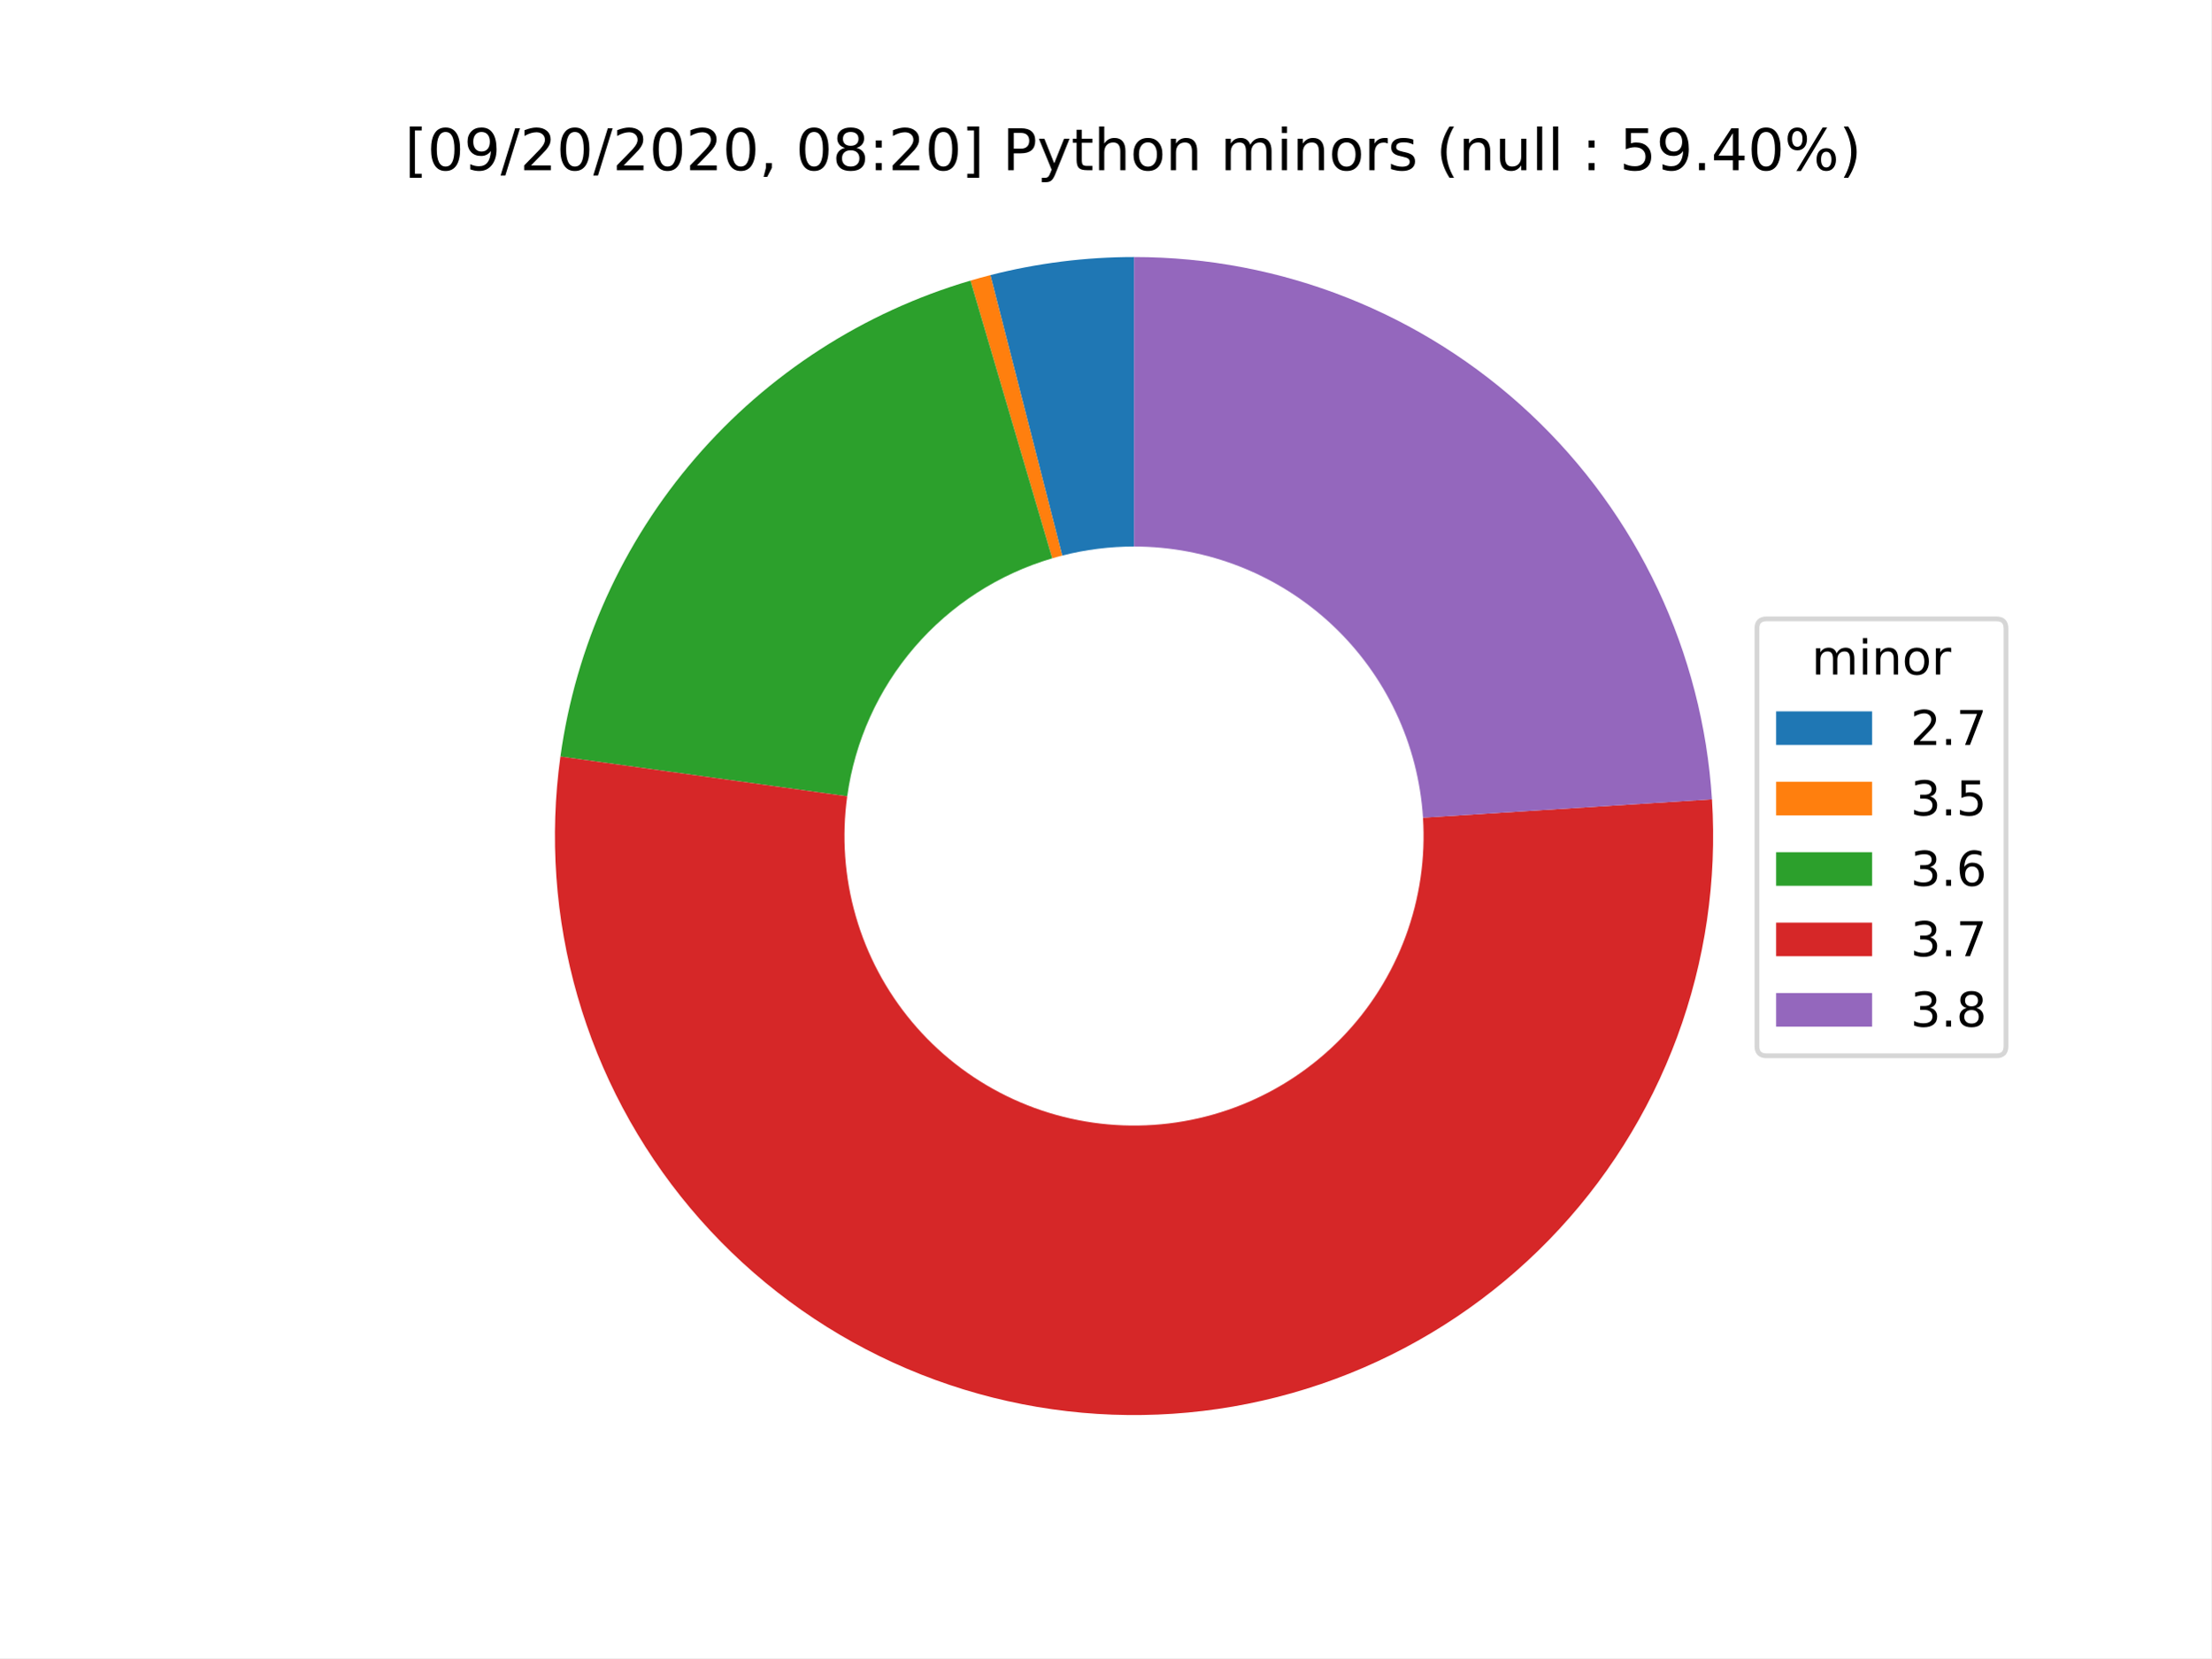
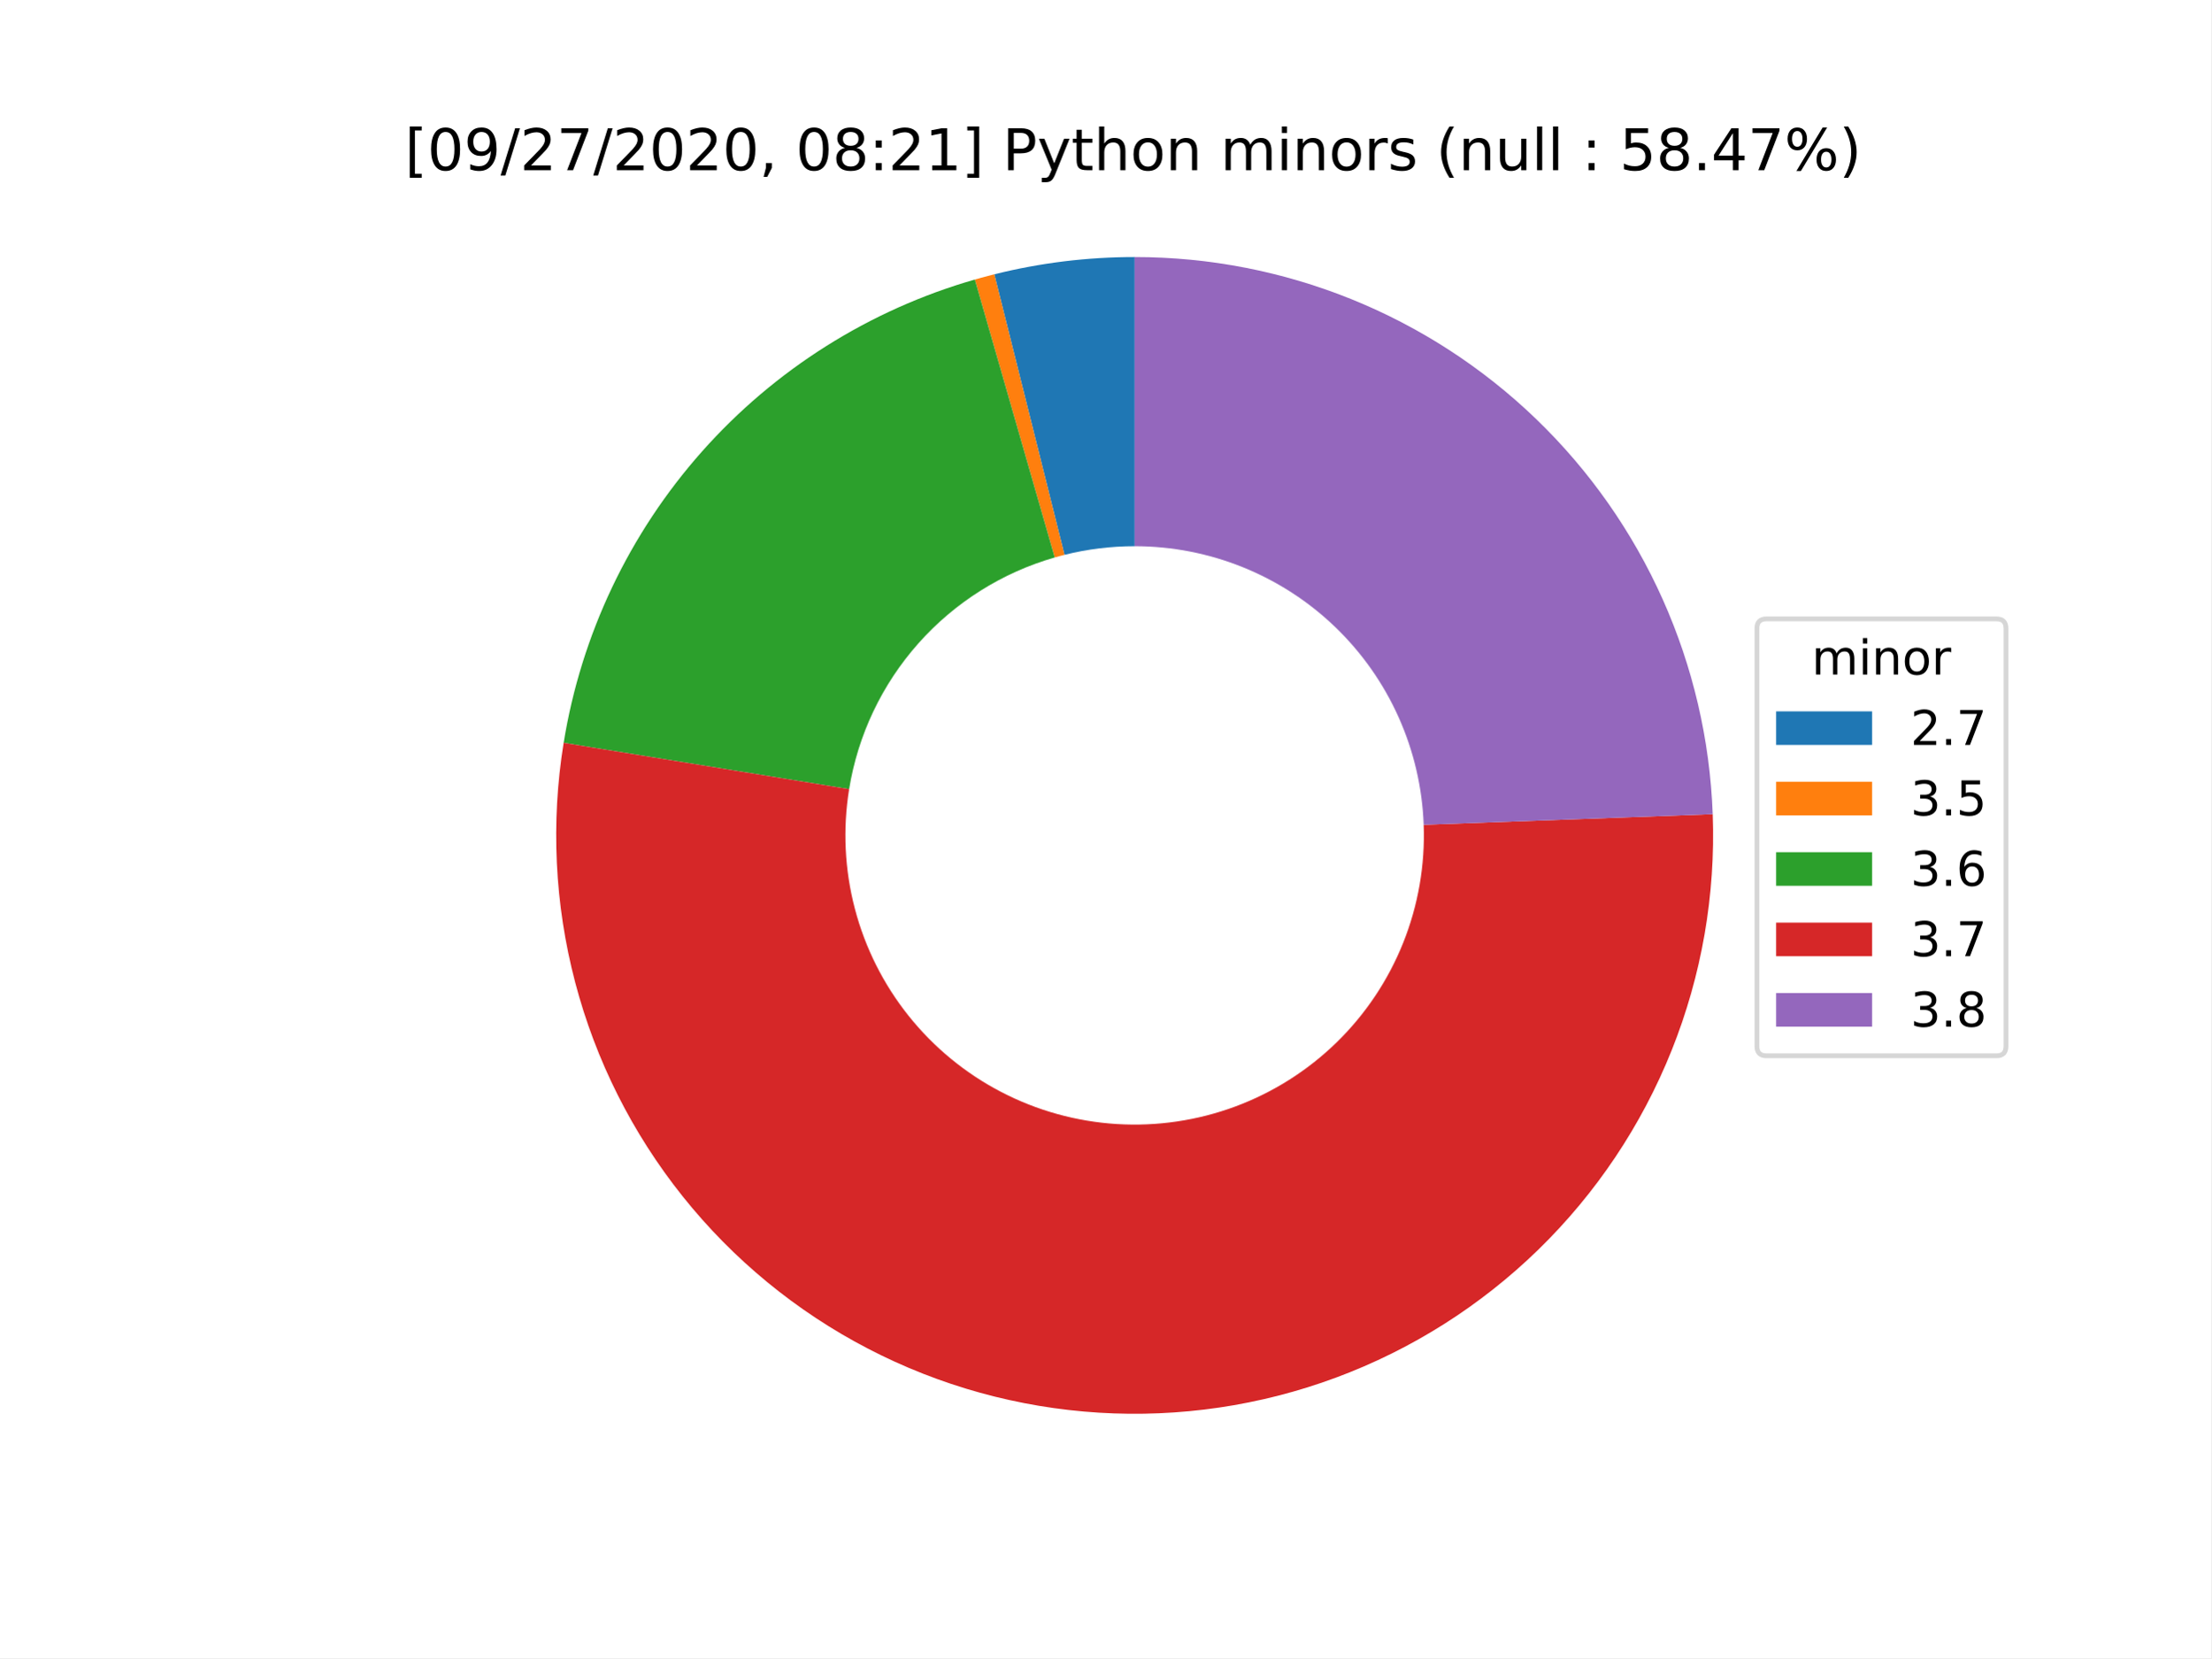
<svg xmlns="http://www.w3.org/2000/svg" xmlns:xlink="http://www.w3.org/1999/xlink" height="345.6pt" version="1.1" viewBox="0 0 460.8 345.6" width="460.8pt">
  <defs>
    <style type="text/css">*{stroke-linecap:butt;stroke-linejoin:round;}</style>
  </defs>
  <g id="figure_1">
    <g id="patch_1">
      <path d="M 0 345.6  L 460.8 345.6  L 460.8 0  L 0 0  z " style="fill:#ffffff;" />
    </g>
    <g id="axes_1">
      <g id="patch_2">
-         <path d="M 236.333 53.568  C 231.289 53.568 226.249 53.884 221.244 54.515  C 216.239 55.146 211.279 56.09 206.392 57.341  L 221.362 115.799  C 223.806 115.173 226.286 114.701 228.789 114.386  C 231.291 114.07 233.811 113.912 236.333 113.912  L 236.333 53.568  z " style="fill:#1f77b4;" />
+         <path d="M 236.462 53.568  C 231.536 53.568 226.614 53.87 221.725 54.472  C 216.836 55.074 211.988 55.976 207.21 57.171  L 221.836 115.647  C 224.225 115.049 226.649 114.598 229.094 114.297  C 231.538 113.996 233.999 113.845 236.462 113.845  L 236.462 53.568  z " style="fill:#1f77b4;" />
      </g>
      <g id="patch_3">
-         <path d="M 206.392 57.341  C 205.698 57.519 205.006 57.703 204.316 57.892  C 203.625 58.082 202.937 58.278 202.25 58.481  L 219.292 116.369  C 219.635 116.267 219.979 116.169 220.324 116.074  C 220.67 115.979 221.016 115.888 221.362 115.799  L 206.392 57.341  z " style="fill:#ff7f0e;" />
+         <path d="M 207.21 57.171  C 206.531 57.34 205.855 57.516 205.179 57.697  C 204.504 57.879 203.831 58.066 203.159 58.259  L 219.81 116.191  C 220.146 116.094 220.483 116.001 220.821 115.91  C 221.158 115.819 221.497 115.731 221.836 115.647  L 207.21 57.171  z " style="fill:#ff7f0e;" />
      </g>
      <g id="patch_4">
-         <path d="M 202.25 58.481  C 179.972 65.039 160.053 77.891 144.895 95.486  C 129.738 113.081 119.976 134.682 116.788 157.686  L 176.561 165.971  C 178.155 154.469 183.036 143.669 190.614 134.871  C 198.193 126.074 208.152 119.648 219.292 116.369  L 202.25 58.481  z " style="fill:#2ca02c;" />
+         <path d="M 203.159 58.259  C 181.191 64.574 161.465 77.008 146.293 94.104  C 131.121 111.2 121.12 132.264 117.462 154.827  L 176.962 164.474  C 178.791 153.193 183.792 142.661 191.378 134.113  C 198.963 125.565 208.826 119.348 219.81 116.191  L 203.159 58.259  z " style="fill:#2ca02c;" />
      </g>
      <g id="patch_5">
-         <path d="M 116.788 157.686  C 114.471 174.397 115.685 191.409 120.349 207.622  C 125.013 223.835 133.025 238.892 143.867 251.817  C 154.709 264.743 168.142 275.253 183.296 282.667  C 198.451 290.08 214.993 294.235 231.852 294.862  C 248.711 295.488 265.515 292.573 281.178 286.304  C 296.841 280.035 311.017 270.551 322.788 258.466  C 334.559 246.381 343.667 231.96 349.522 216.138  C 355.376 200.316 357.849 183.44 356.779 166.604  L 296.556 170.43  C 297.091 178.848 295.855 187.286 292.927 195.197  C 290 203.108 285.446 210.319 279.561 216.361  C 273.675 222.404 266.587 227.146 258.756 230.28  C 250.924 233.414 242.522 234.872 234.092 234.559  C 225.663 234.246 217.392 232.168 209.815 228.462  C 202.238 224.755 195.521 219.5 190.1 213.037  C 184.679 206.574 180.673 199.046 178.341 190.939  C 176.009 182.833 175.402 174.327 176.561 165.971  L 116.788 157.686  z " style="fill:#d62728;" />
+         <path d="M 117.462 154.827  C 114.768 171.443 115.583 188.44 119.856 204.722  C 124.128 221.003 131.764 236.211 142.27 249.363  C 152.776 262.515 165.92 273.322 180.856 281.086  C 195.791 288.85 212.188 293.401 228.989 294.445  C 245.789 295.488 262.623 293.001 278.405 287.145  C 294.186 281.288 308.567 272.191 320.62 260.44  C 332.672 248.689 342.131 234.543 348.385 218.915  C 354.64 203.288 357.552 186.522 356.935 169.7  L 296.698 171.911  C 297.007 180.322 295.551 188.705 292.424 196.519  C 289.296 204.333 284.567 211.406 278.541 217.281  C 272.514 223.157 265.324 227.705 257.433 230.633  C 249.543 233.562 241.126 234.805 232.725 234.283  C 224.325 233.762 216.126 231.486 208.659 227.604  C 201.191 223.722 194.619 218.319 189.366 211.743  C 184.113 205.167 180.295 197.563 178.159 189.422  C 176.023 181.281 175.615 172.782 176.962 164.474  L 117.462 154.827  z " style="fill:#d62728;" />
      </g>
      <g id="patch_6">
-         <path d="M 356.779 166.604  C 354.834 135.992 341.29 107.244 318.923 86.253  C 296.556 65.262 267.007 53.568 236.333 53.568  L 236.333 113.912  C 251.67 113.912 266.445 119.759 277.628 130.255  C 288.811 140.75 295.584 155.124 296.556 170.43  L 356.779 166.604  z " style="fill:#9467bd;" />
+         <path d="M 356.935 169.7  C 355.791 138.525 342.589 108.979 320.129 87.328  C 297.668 65.677 267.658 53.568 236.462 53.568  L 236.462 113.845  C 252.06 113.845 267.065 119.9 278.295 130.725  C 289.525 141.551 296.126 156.323 296.698 171.911  L 356.935 169.7  z " style="fill:#9467bd;" />
      </g>
      <g id="matplotlib.axis_1" />
      <g id="matplotlib.axis_2" />
      <g id="text_1">
        <g transform="translate(84.36187 35.472)scale(0.12 -0.12)">
          <defs>
            <path d="M 8.594 75.984  L 29.297 75.984  L 29.297 69  L 17.578 69  L 17.578 -6.203  L 29.297 -6.203  L 29.297 -13.188  L 8.594 -13.188  z " id="DejaVuSans-91" />
            <path d="M 31.781 66.406  Q 24.172 66.406 20.328 58.906  Q 16.5 51.422 16.5 36.375  Q 16.5 21.391 20.328 13.891  Q 24.172 6.391 31.781 6.391  Q 39.453 6.391 43.281 13.891  Q 47.125 21.391 47.125 36.375  Q 47.125 51.422 43.281 58.906  Q 39.453 66.406 31.781 66.406  z M 31.781 74.219  Q 44.047 74.219 50.516 64.516  Q 56.984 54.828 56.984 36.375  Q 56.984 17.969 50.516 8.266  Q 44.047 -1.422 31.781 -1.422  Q 19.531 -1.422 13.062 8.266  Q 6.594 17.969 6.594 36.375  Q 6.594 54.828 13.062 64.516  Q 19.531 74.219 31.781 74.219  z " id="DejaVuSans-48" />
            <path d="M 10.984 1.516  L 10.984 10.5  Q 14.703 8.734 18.5 7.812  Q 22.312 6.891 25.984 6.891  Q 35.75 6.891 40.891 13.453  Q 46.047 20.016 46.781 33.406  Q 43.953 29.203 39.594 26.953  Q 35.25 24.703 29.984 24.703  Q 19.047 24.703 12.672 31.312  Q 6.297 37.938 6.297 49.422  Q 6.297 60.641 12.938 67.422  Q 19.578 74.219 30.609 74.219  Q 43.266 74.219 49.922 64.516  Q 56.594 54.828 56.594 36.375  Q 56.594 19.141 48.406 8.859  Q 40.234 -1.422 26.422 -1.422  Q 22.703 -1.422 18.891 -0.688  Q 15.094 0.047 10.984 1.516  z M 30.609 32.422  Q 37.25 32.422 41.125 36.953  Q 45.016 41.5 45.016 49.422  Q 45.016 57.281 41.125 61.844  Q 37.25 66.406 30.609 66.406  Q 23.969 66.406 20.094 61.844  Q 16.219 57.281 16.219 49.422  Q 16.219 41.5 20.094 36.953  Q 23.969 32.422 30.609 32.422  z " id="DejaVuSans-57" />
            <path d="M 25.391 72.906  L 33.688 72.906  L 8.297 -9.281  L 0 -9.281  z " id="DejaVuSans-47" />
            <path d="M 19.188 8.297  L 53.609 8.297  L 53.609 0  L 7.328 0  L 7.328 8.297  Q 12.938 14.109 22.625 23.891  Q 32.328 33.688 34.812 36.531  Q 39.547 41.844 41.422 45.531  Q 43.312 49.219 43.312 52.781  Q 43.312 58.594 39.234 62.25  Q 35.156 65.922 28.609 65.922  Q 23.969 65.922 18.812 64.312  Q 13.672 62.703 7.812 59.422  L 7.812 69.391  Q 13.766 71.781 18.938 73  Q 24.125 74.219 28.422 74.219  Q 39.75 74.219 46.484 68.547  Q 53.219 62.891 53.219 53.422  Q 53.219 48.922 51.531 44.891  Q 49.859 40.875 45.406 35.406  Q 44.188 33.984 37.641 27.219  Q 31.109 20.453 19.188 8.297  z " id="DejaVuSans-50" />
+             <path d="M 8.203 72.906  L 55.078 72.906  L 55.078 68.703  L 28.609 0  L 18.312 0  L 43.219 64.594  L 8.203 64.594  z " id="DejaVuSans-55" />
            <path d="M 11.719 12.406  L 22.016 12.406  L 22.016 4  L 14.016 -11.625  L 7.719 -11.625  L 11.719 4  z " id="DejaVuSans-44" />
            <path id="DejaVuSans-32" />
            <path d="M 31.781 34.625  Q 24.75 34.625 20.719 30.859  Q 16.703 27.094 16.703 20.516  Q 16.703 13.922 20.719 10.156  Q 24.75 6.391 31.781 6.391  Q 38.812 6.391 42.859 10.172  Q 46.922 13.969 46.922 20.516  Q 46.922 27.094 42.891 30.859  Q 38.875 34.625 31.781 34.625  z M 21.922 38.812  Q 15.578 40.375 12.031 44.719  Q 8.5 49.078 8.5 55.328  Q 8.5 64.062 14.719 69.141  Q 20.953 74.219 31.781 74.219  Q 42.672 74.219 48.875 69.141  Q 55.078 64.062 55.078 55.328  Q 55.078 49.078 51.531 44.719  Q 48 40.375 41.703 38.812  Q 48.828 37.156 52.797 32.312  Q 56.781 27.484 56.781 20.516  Q 56.781 9.906 50.312 4.234  Q 43.844 -1.422 31.781 -1.422  Q 19.734 -1.422 13.25 4.234  Q 6.781 9.906 6.781 20.516  Q 6.781 27.484 10.781 32.312  Q 14.797 37.156 21.922 38.812  z M 18.312 54.391  Q 18.312 48.734 21.844 45.562  Q 25.391 42.391 31.781 42.391  Q 38.141 42.391 41.719 45.562  Q 45.312 48.734 45.312 54.391  Q 45.312 60.062 41.719 63.234  Q 38.141 66.406 31.781 66.406  Q 25.391 66.406 21.844 63.234  Q 18.312 60.062 18.312 54.391  z " id="DejaVuSans-56" />
            <path d="M 11.719 12.406  L 22.016 12.406  L 22.016 0  L 11.719 0  z M 11.719 51.703  L 22.016 51.703  L 22.016 39.312  L 11.719 39.312  z " id="DejaVuSans-58" />
+             <path d="M 12.406 8.297  L 28.516 8.297  L 28.516 63.922  L 10.984 60.406  L 10.984 69.391  L 28.422 72.906  L 38.281 72.906  L 38.281 8.297  L 54.391 8.297  L 54.391 0  L 12.406 0  z " id="DejaVuSans-49" />
            <path d="M 30.422 75.984  L 30.422 -13.188  L 9.719 -13.188  L 9.719 -6.203  L 21.391 -6.203  L 21.391 69  L 9.719 69  L 9.719 75.984  z " id="DejaVuSans-93" />
            <path d="M 19.672 64.797  L 19.672 37.406  L 32.078 37.406  Q 38.969 37.406 42.719 40.969  Q 46.484 44.531 46.484 51.125  Q 46.484 57.672 42.719 61.234  Q 38.969 64.797 32.078 64.797  z M 9.812 72.906  L 32.078 72.906  Q 44.344 72.906 50.609 67.359  Q 56.891 61.812 56.891 51.125  Q 56.891 40.328 50.609 34.812  Q 44.344 29.297 32.078 29.297  L 19.672 29.297  L 19.672 0  L 9.812 0  z " id="DejaVuSans-80" />
            <path d="M 32.172 -5.078  Q 28.375 -14.844 24.75 -17.812  Q 21.141 -20.797 15.094 -20.797  L 7.906 -20.797  L 7.906 -13.281  L 13.188 -13.281  Q 16.891 -13.281 18.938 -11.516  Q 21 -9.766 23.484 -3.219  L 25.094 0.875  L 2.984 54.688  L 12.5 54.688  L 29.594 11.922  L 46.688 54.688  L 56.203 54.688  z " id="DejaVuSans-121" />
            <path d="M 18.312 70.219  L 18.312 54.688  L 36.812 54.688  L 36.812 47.703  L 18.312 47.703  L 18.312 18.016  Q 18.312 11.328 20.141 9.422  Q 21.969 7.516 27.594 7.516  L 36.812 7.516  L 36.812 0  L 27.594 0  Q 17.188 0 13.234 3.875  Q 9.281 7.766 9.281 18.016  L 9.281 47.703  L 2.688 47.703  L 2.688 54.688  L 9.281 54.688  L 9.281 70.219  z " id="DejaVuSans-116" />
            <path d="M 54.891 33.016  L 54.891 0  L 45.906 0  L 45.906 32.719  Q 45.906 40.484 42.875 44.328  Q 39.844 48.188 33.797 48.188  Q 26.516 48.188 22.312 43.547  Q 18.109 38.922 18.109 30.906  L 18.109 0  L 9.078 0  L 9.078 75.984  L 18.109 75.984  L 18.109 46.188  Q 21.344 51.125 25.703 53.562  Q 30.078 56 35.797 56  Q 45.219 56 50.047 50.172  Q 54.891 44.344 54.891 33.016  z " id="DejaVuSans-104" />
            <path d="M 30.609 48.391  Q 23.391 48.391 19.188 42.75  Q 14.984 37.109 14.984 27.297  Q 14.984 17.484 19.156 11.844  Q 23.344 6.203 30.609 6.203  Q 37.797 6.203 41.984 11.859  Q 46.188 17.531 46.188 27.297  Q 46.188 37.016 41.984 42.703  Q 37.797 48.391 30.609 48.391  z M 30.609 56  Q 42.328 56 49.016 48.375  Q 55.719 40.766 55.719 27.297  Q 55.719 13.875 49.016 6.219  Q 42.328 -1.422 30.609 -1.422  Q 18.844 -1.422 12.172 6.219  Q 5.516 13.875 5.516 27.297  Q 5.516 40.766 12.172 48.375  Q 18.844 56 30.609 56  z " id="DejaVuSans-111" />
            <path d="M 54.891 33.016  L 54.891 0  L 45.906 0  L 45.906 32.719  Q 45.906 40.484 42.875 44.328  Q 39.844 48.188 33.797 48.188  Q 26.516 48.188 22.312 43.547  Q 18.109 38.922 18.109 30.906  L 18.109 0  L 9.078 0  L 9.078 54.688  L 18.109 54.688  L 18.109 46.188  Q 21.344 51.125 25.703 53.562  Q 30.078 56 35.797 56  Q 45.219 56 50.047 50.172  Q 54.891 44.344 54.891 33.016  z " id="DejaVuSans-110" />
            <path d="M 52 44.188  Q 55.375 50.25 60.062 53.125  Q 64.75 56 71.094 56  Q 79.641 56 84.281 50.016  Q 88.922 44.047 88.922 33.016  L 88.922 0  L 79.891 0  L 79.891 32.719  Q 79.891 40.578 77.094 44.375  Q 74.312 48.188 68.609 48.188  Q 61.625 48.188 57.562 43.547  Q 53.516 38.922 53.516 30.906  L 53.516 0  L 44.484 0  L 44.484 32.719  Q 44.484 40.625 41.703 44.406  Q 38.922 48.188 33.109 48.188  Q 26.219 48.188 22.156 43.531  Q 18.109 38.875 18.109 30.906  L 18.109 0  L 9.078 0  L 9.078 54.688  L 18.109 54.688  L 18.109 46.188  Q 21.188 51.219 25.484 53.609  Q 29.781 56 35.688 56  Q 41.656 56 45.828 52.969  Q 50 49.953 52 44.188  z " id="DejaVuSans-109" />
            <path d="M 9.422 54.688  L 18.406 54.688  L 18.406 0  L 9.422 0  z M 9.422 75.984  L 18.406 75.984  L 18.406 64.594  L 9.422 64.594  z " id="DejaVuSans-105" />
            <path d="M 41.109 46.297  Q 39.594 47.172 37.812 47.578  Q 36.031 48 33.891 48  Q 26.266 48 22.188 43.047  Q 18.109 38.094 18.109 28.812  L 18.109 0  L 9.078 0  L 9.078 54.688  L 18.109 54.688  L 18.109 46.188  Q 20.953 51.172 25.484 53.578  Q 30.031 56 36.531 56  Q 37.453 56 38.578 55.875  Q 39.703 55.766 41.062 55.516  z " id="DejaVuSans-114" />
            <path d="M 44.281 53.078  L 44.281 44.578  Q 40.484 46.531 36.375 47.5  Q 32.281 48.484 27.875 48.484  Q 21.188 48.484 17.844 46.438  Q 14.5 44.391 14.5 40.281  Q 14.5 37.156 16.891 35.375  Q 19.281 33.594 26.516 31.984  L 29.594 31.297  Q 39.156 29.25 43.188 25.516  Q 47.219 21.781 47.219 15.094  Q 47.219 7.469 41.188 3.016  Q 35.156 -1.422 24.609 -1.422  Q 20.219 -1.422 15.453 -0.562  Q 10.688 0.297 5.422 2  L 5.422 11.281  Q 10.406 8.688 15.234 7.391  Q 20.062 6.109 24.812 6.109  Q 31.156 6.109 34.562 8.281  Q 37.984 10.453 37.984 14.406  Q 37.984 18.062 35.516 20.016  Q 33.062 21.969 24.703 23.781  L 21.578 24.516  Q 13.234 26.266 9.516 29.906  Q 5.812 33.547 5.812 39.891  Q 5.812 47.609 11.281 51.797  Q 16.75 56 26.812 56  Q 31.781 56 36.172 55.266  Q 40.578 54.547 44.281 53.078  z " id="DejaVuSans-115" />
            <path d="M 31 75.875  Q 24.469 64.656 21.281 53.656  Q 18.109 42.672 18.109 31.391  Q 18.109 20.125 21.312 9.062  Q 24.516 -2 31 -13.188  L 23.188 -13.188  Q 15.875 -1.703 12.234 9.375  Q 8.594 20.453 8.594 31.391  Q 8.594 42.281 12.203 53.312  Q 15.828 64.359 23.188 75.875  z " id="DejaVuSans-40" />
            <path d="M 8.5 21.578  L 8.5 54.688  L 17.484 54.688  L 17.484 21.922  Q 17.484 14.156 20.5 10.266  Q 23.531 6.391 29.594 6.391  Q 36.859 6.391 41.078 11.031  Q 45.312 15.672 45.312 23.688  L 45.312 54.688  L 54.297 54.688  L 54.297 0  L 45.312 0  L 45.312 8.406  Q 42.047 3.422 37.719 1  Q 33.406 -1.422 27.688 -1.422  Q 18.266 -1.422 13.375 4.438  Q 8.5 10.297 8.5 21.578  z M 31.109 56  z " id="DejaVuSans-117" />
            <path d="M 9.422 75.984  L 18.406 75.984  L 18.406 0  L 9.422 0  z " id="DejaVuSans-108" />
            <path d="M 10.797 72.906  L 49.516 72.906  L 49.516 64.594  L 19.828 64.594  L 19.828 46.734  Q 21.969 47.469 24.109 47.828  Q 26.266 48.188 28.422 48.188  Q 40.625 48.188 47.75 41.5  Q 54.891 34.812 54.891 23.391  Q 54.891 11.625 47.562 5.094  Q 40.234 -1.422 26.906 -1.422  Q 22.312 -1.422 17.547 -0.641  Q 12.797 0.141 7.719 1.703  L 7.719 11.625  Q 12.109 9.234 16.797 8.062  Q 21.484 6.891 26.703 6.891  Q 35.156 6.891 40.078 11.328  Q 45.016 15.766 45.016 23.391  Q 45.016 31 40.078 35.438  Q 35.156 39.891 26.703 39.891  Q 22.75 39.891 18.812 39.016  Q 14.891 38.141 10.797 36.281  z " id="DejaVuSans-53" />
            <path d="M 10.688 12.406  L 21 12.406  L 21 0  L 10.688 0  z " id="DejaVuSans-46" />
            <path d="M 37.797 64.312  L 12.891 25.391  L 37.797 25.391  z M 35.203 72.906  L 47.609 72.906  L 47.609 25.391  L 58.016 25.391  L 58.016 17.188  L 47.609 17.188  L 47.609 0  L 37.797 0  L 37.797 17.188  L 4.891 17.188  L 4.891 26.703  z " id="DejaVuSans-52" />
            <path d="M 72.703 32.078  Q 68.453 32.078 66.031 28.469  Q 63.625 24.859 63.625 18.406  Q 63.625 12.062 66.031 8.422  Q 68.453 4.781 72.703 4.781  Q 76.859 4.781 79.266 8.422  Q 81.688 12.062 81.688 18.406  Q 81.688 24.812 79.266 28.438  Q 76.859 32.078 72.703 32.078  z M 72.703 38.281  Q 80.422 38.281 84.953 32.906  Q 89.5 27.547 89.5 18.406  Q 89.5 9.281 84.938 3.922  Q 80.375 -1.422 72.703 -1.422  Q 64.891 -1.422 60.344 3.922  Q 55.812 9.281 55.812 18.406  Q 55.812 27.594 60.375 32.938  Q 64.938 38.281 72.703 38.281  z M 22.312 68.016  Q 18.109 68.016 15.688 64.375  Q 13.281 60.75 13.281 54.391  Q 13.281 47.953 15.672 44.328  Q 18.062 40.719 22.312 40.719  Q 26.562 40.719 28.969 44.328  Q 31.391 47.953 31.391 54.391  Q 31.391 60.688 28.953 64.344  Q 26.516 68.016 22.312 68.016  z M 66.406 74.219  L 74.219 74.219  L 28.609 -1.422  L 20.797 -1.422  z M 22.312 74.219  Q 30.031 74.219 34.609 68.875  Q 39.203 63.531 39.203 54.391  Q 39.203 45.172 34.641 39.844  Q 30.078 34.516 22.312 34.516  Q 14.547 34.516 10.031 39.859  Q 5.516 45.219 5.516 54.391  Q 5.516 63.484 10.047 68.844  Q 14.594 74.219 22.312 74.219  z " id="DejaVuSans-37" />
            <path d="M 8.016 75.875  L 15.828 75.875  Q 23.141 64.359 26.781 53.312  Q 30.422 42.281 30.422 31.391  Q 30.422 20.453 26.781 9.375  Q 23.141 -1.703 15.828 -13.188  L 8.016 -13.188  Q 14.5 -2 17.703 9.062  Q 20.906 20.125 20.906 31.391  Q 20.906 42.672 17.703 53.656  Q 14.5 64.656 8.016 75.875  z " id="DejaVuSans-41" />
          </defs>
          <use xlink:href="#DejaVuSans-91" />
          <use x="39.014" xlink:href="#DejaVuSans-48" />
          <use x="102.637" xlink:href="#DejaVuSans-57" />
          <use x="166.26" xlink:href="#DejaVuSans-47" />
          <use x="199.951" xlink:href="#DejaVuSans-50" />
-           <use x="263.574" xlink:href="#DejaVuSans-48" />
+           <use x="263.574" xlink:href="#DejaVuSans-55" />
          <use x="327.197" xlink:href="#DejaVuSans-47" />
          <use x="360.889" xlink:href="#DejaVuSans-50" />
          <use x="424.512" xlink:href="#DejaVuSans-48" />
          <use x="488.135" xlink:href="#DejaVuSans-50" />
          <use x="551.758" xlink:href="#DejaVuSans-48" />
          <use x="615.381" xlink:href="#DejaVuSans-44" />
          <use x="647.168" xlink:href="#DejaVuSans-32" />
          <use x="678.955" xlink:href="#DejaVuSans-48" />
          <use x="742.578" xlink:href="#DejaVuSans-56" />
          <use x="806.201" xlink:href="#DejaVuSans-58" />
          <use x="839.893" xlink:href="#DejaVuSans-50" />
-           <use x="903.516" xlink:href="#DejaVuSans-48" />
+           <use x="903.516" xlink:href="#DejaVuSans-49" />
          <use x="967.139" xlink:href="#DejaVuSans-93" />
          <use x="1006.152" xlink:href="#DejaVuSans-32" />
          <use x="1037.939" xlink:href="#DejaVuSans-80" />
          <use x="1098.242" xlink:href="#DejaVuSans-121" />
          <use x="1157.422" xlink:href="#DejaVuSans-116" />
          <use x="1196.631" xlink:href="#DejaVuSans-104" />
          <use x="1260.01" xlink:href="#DejaVuSans-111" />
          <use x="1321.191" xlink:href="#DejaVuSans-110" />
          <use x="1384.57" xlink:href="#DejaVuSans-32" />
          <use x="1416.357" xlink:href="#DejaVuSans-109" />
          <use x="1513.77" xlink:href="#DejaVuSans-105" />
          <use x="1541.553" xlink:href="#DejaVuSans-110" />
          <use x="1604.932" xlink:href="#DejaVuSans-111" />
          <use x="1666.113" xlink:href="#DejaVuSans-114" />
          <use x="1707.227" xlink:href="#DejaVuSans-115" />
          <use x="1759.326" xlink:href="#DejaVuSans-32" />
          <use x="1791.113" xlink:href="#DejaVuSans-40" />
          <use x="1830.127" xlink:href="#DejaVuSans-110" />
          <use x="1893.506" xlink:href="#DejaVuSans-117" />
          <use x="1956.885" xlink:href="#DejaVuSans-108" />
          <use x="1984.668" xlink:href="#DejaVuSans-108" />
          <use x="2012.451" xlink:href="#DejaVuSans-32" />
          <use x="2044.238" xlink:href="#DejaVuSans-58" />
          <use x="2077.93" xlink:href="#DejaVuSans-32" />
          <use x="2109.717" xlink:href="#DejaVuSans-53" />
-           <use x="2173.34" xlink:href="#DejaVuSans-57" />
+           <use x="2173.34" xlink:href="#DejaVuSans-56" />
          <use x="2236.963" xlink:href="#DejaVuSans-46" />
          <use x="2268.75" xlink:href="#DejaVuSans-52" />
-           <use x="2332.373" xlink:href="#DejaVuSans-48" />
+           <use x="2332.373" xlink:href="#DejaVuSans-55" />
          <use x="2395.996" xlink:href="#DejaVuSans-37" />
          <use x="2491.016" xlink:href="#DejaVuSans-41" />
        </g>
      </g>
      <g id="legend_1">
        <g id="patch_7">
          <path d="M 368.152 220.062  L 416.055 220.062  Q 418.055 220.062 418.055 218.062  L 418.055 130.994  Q 418.055 128.994 416.055 128.994  L 368.152 128.994  Q 366.152 128.994 366.152 130.994  L 366.152 218.062  Q 366.152 220.062 368.152 220.062  z " style="fill:#ffffff;opacity:0.8;stroke:#cccccc;stroke-linejoin:miter;" />
        </g>
        <g id="text_2">
          <g transform="translate(377.5606 140.5921)scale(0.1 -0.1)">
            <use xlink:href="#DejaVuSans-109" />
            <use x="97.412" xlink:href="#DejaVuSans-105" />
            <use x="125.195" xlink:href="#DejaVuSans-110" />
            <use x="188.574" xlink:href="#DejaVuSans-111" />
            <use x="249.756" xlink:href="#DejaVuSans-114" />
          </g>
        </g>
        <g id="patch_8">
          <path d="M 370.152 155.27  L 390.152 155.27  L 390.152 148.27  L 370.152 148.27  z " style="fill:#1f77b4;" />
        </g>
        <g id="text_3">
          <g transform="translate(398.152 155.2702)scale(0.1 -0.1)">
-             <defs>
-               <path d="M 8.203 72.906  L 55.078 72.906  L 55.078 68.703  L 28.609 0  L 18.312 0  L 43.219 64.594  L 8.203 64.594  z " id="DejaVuSans-55" />
-             </defs>
            <use xlink:href="#DejaVuSans-50" />
            <use x="63.623" xlink:href="#DejaVuSans-46" />
            <use x="95.41" xlink:href="#DejaVuSans-55" />
          </g>
        </g>
        <g id="patch_9">
          <path d="M 370.152 169.948  L 390.152 169.948  L 390.152 162.948  L 370.152 162.948  z " style="fill:#ff7f0e;" />
        </g>
        <g id="text_4">
          <g transform="translate(398.152 169.9483)scale(0.1 -0.1)">
            <defs>
              <path d="M 40.578 39.312  Q 47.656 37.797 51.625 33  Q 55.609 28.219 55.609 21.188  Q 55.609 10.406 48.188 4.484  Q 40.766 -1.422 27.094 -1.422  Q 22.516 -1.422 17.656 -0.516  Q 12.797 0.391 7.625 2.203  L 7.625 11.719  Q 11.719 9.328 16.594 8.109  Q 21.484 6.891 26.812 6.891  Q 36.078 6.891 40.938 10.547  Q 45.797 14.203 45.797 21.188  Q 45.797 27.641 41.281 31.266  Q 36.766 34.906 28.719 34.906  L 20.219 34.906  L 20.219 43.016  L 29.109 43.016  Q 36.375 43.016 40.234 45.922  Q 44.094 48.828 44.094 54.297  Q 44.094 59.906 40.109 62.906  Q 36.141 65.922 28.719 65.922  Q 24.656 65.922 20.016 65.031  Q 15.375 64.156 9.812 62.312  L 9.812 71.094  Q 15.438 72.656 20.344 73.438  Q 25.25 74.219 29.594 74.219  Q 40.828 74.219 47.359 69.109  Q 53.906 64.016 53.906 55.328  Q 53.906 49.266 50.438 45.094  Q 46.969 40.922 40.578 39.312  z " id="DejaVuSans-51" />
            </defs>
            <use xlink:href="#DejaVuSans-51" />
            <use x="63.623" xlink:href="#DejaVuSans-46" />
            <use x="95.41" xlink:href="#DejaVuSans-53" />
          </g>
        </g>
        <g id="patch_10">
          <path d="M 370.152 184.626  L 390.152 184.626  L 390.152 177.626  L 370.152 177.626  z " style="fill:#2ca02c;" />
        </g>
        <g id="text_5">
          <g transform="translate(398.152 184.6264)scale(0.1 -0.1)">
            <defs>
              <path d="M 33.016 40.375  Q 26.375 40.375 22.484 35.828  Q 18.609 31.297 18.609 23.391  Q 18.609 15.531 22.484 10.953  Q 26.375 6.391 33.016 6.391  Q 39.656 6.391 43.531 10.953  Q 47.406 15.531 47.406 23.391  Q 47.406 31.297 43.531 35.828  Q 39.656 40.375 33.016 40.375  z M 52.594 71.297  L 52.594 62.312  Q 48.875 64.062 45.094 64.984  Q 41.312 65.922 37.594 65.922  Q 27.828 65.922 22.672 59.328  Q 17.531 52.734 16.797 39.406  Q 19.672 43.656 24.016 45.922  Q 28.375 48.188 33.594 48.188  Q 44.578 48.188 50.953 41.516  Q 57.328 34.859 57.328 23.391  Q 57.328 12.156 50.688 5.359  Q 44.047 -1.422 33.016 -1.422  Q 20.359 -1.422 13.672 8.266  Q 6.984 17.969 6.984 36.375  Q 6.984 53.656 15.188 63.938  Q 23.391 74.219 37.203 74.219  Q 40.922 74.219 44.703 73.484  Q 48.484 72.75 52.594 71.297  z " id="DejaVuSans-54" />
            </defs>
            <use xlink:href="#DejaVuSans-51" />
            <use x="63.623" xlink:href="#DejaVuSans-46" />
            <use x="95.41" xlink:href="#DejaVuSans-54" />
          </g>
        </g>
        <g id="patch_11">
          <path d="M 370.152 199.305  L 390.152 199.305  L 390.152 192.305  L 370.152 192.305  z " style="fill:#d62728;" />
        </g>
        <g id="text_6">
          <g transform="translate(398.152 199.3046)scale(0.1 -0.1)">
            <use xlink:href="#DejaVuSans-51" />
            <use x="63.623" xlink:href="#DejaVuSans-46" />
            <use x="95.41" xlink:href="#DejaVuSans-55" />
          </g>
        </g>
        <g id="patch_12">
          <path d="M 370.152 213.983  L 390.152 213.983  L 390.152 206.983  L 370.152 206.983  z " style="fill:#9467bd;" />
        </g>
        <g id="text_7">
          <g transform="translate(398.152 213.9827)scale(0.1 -0.1)">
            <use xlink:href="#DejaVuSans-51" />
            <use x="63.623" xlink:href="#DejaVuSans-46" />
            <use x="95.41" xlink:href="#DejaVuSans-56" />
          </g>
        </g>
      </g>
    </g>
  </g>
</svg>
